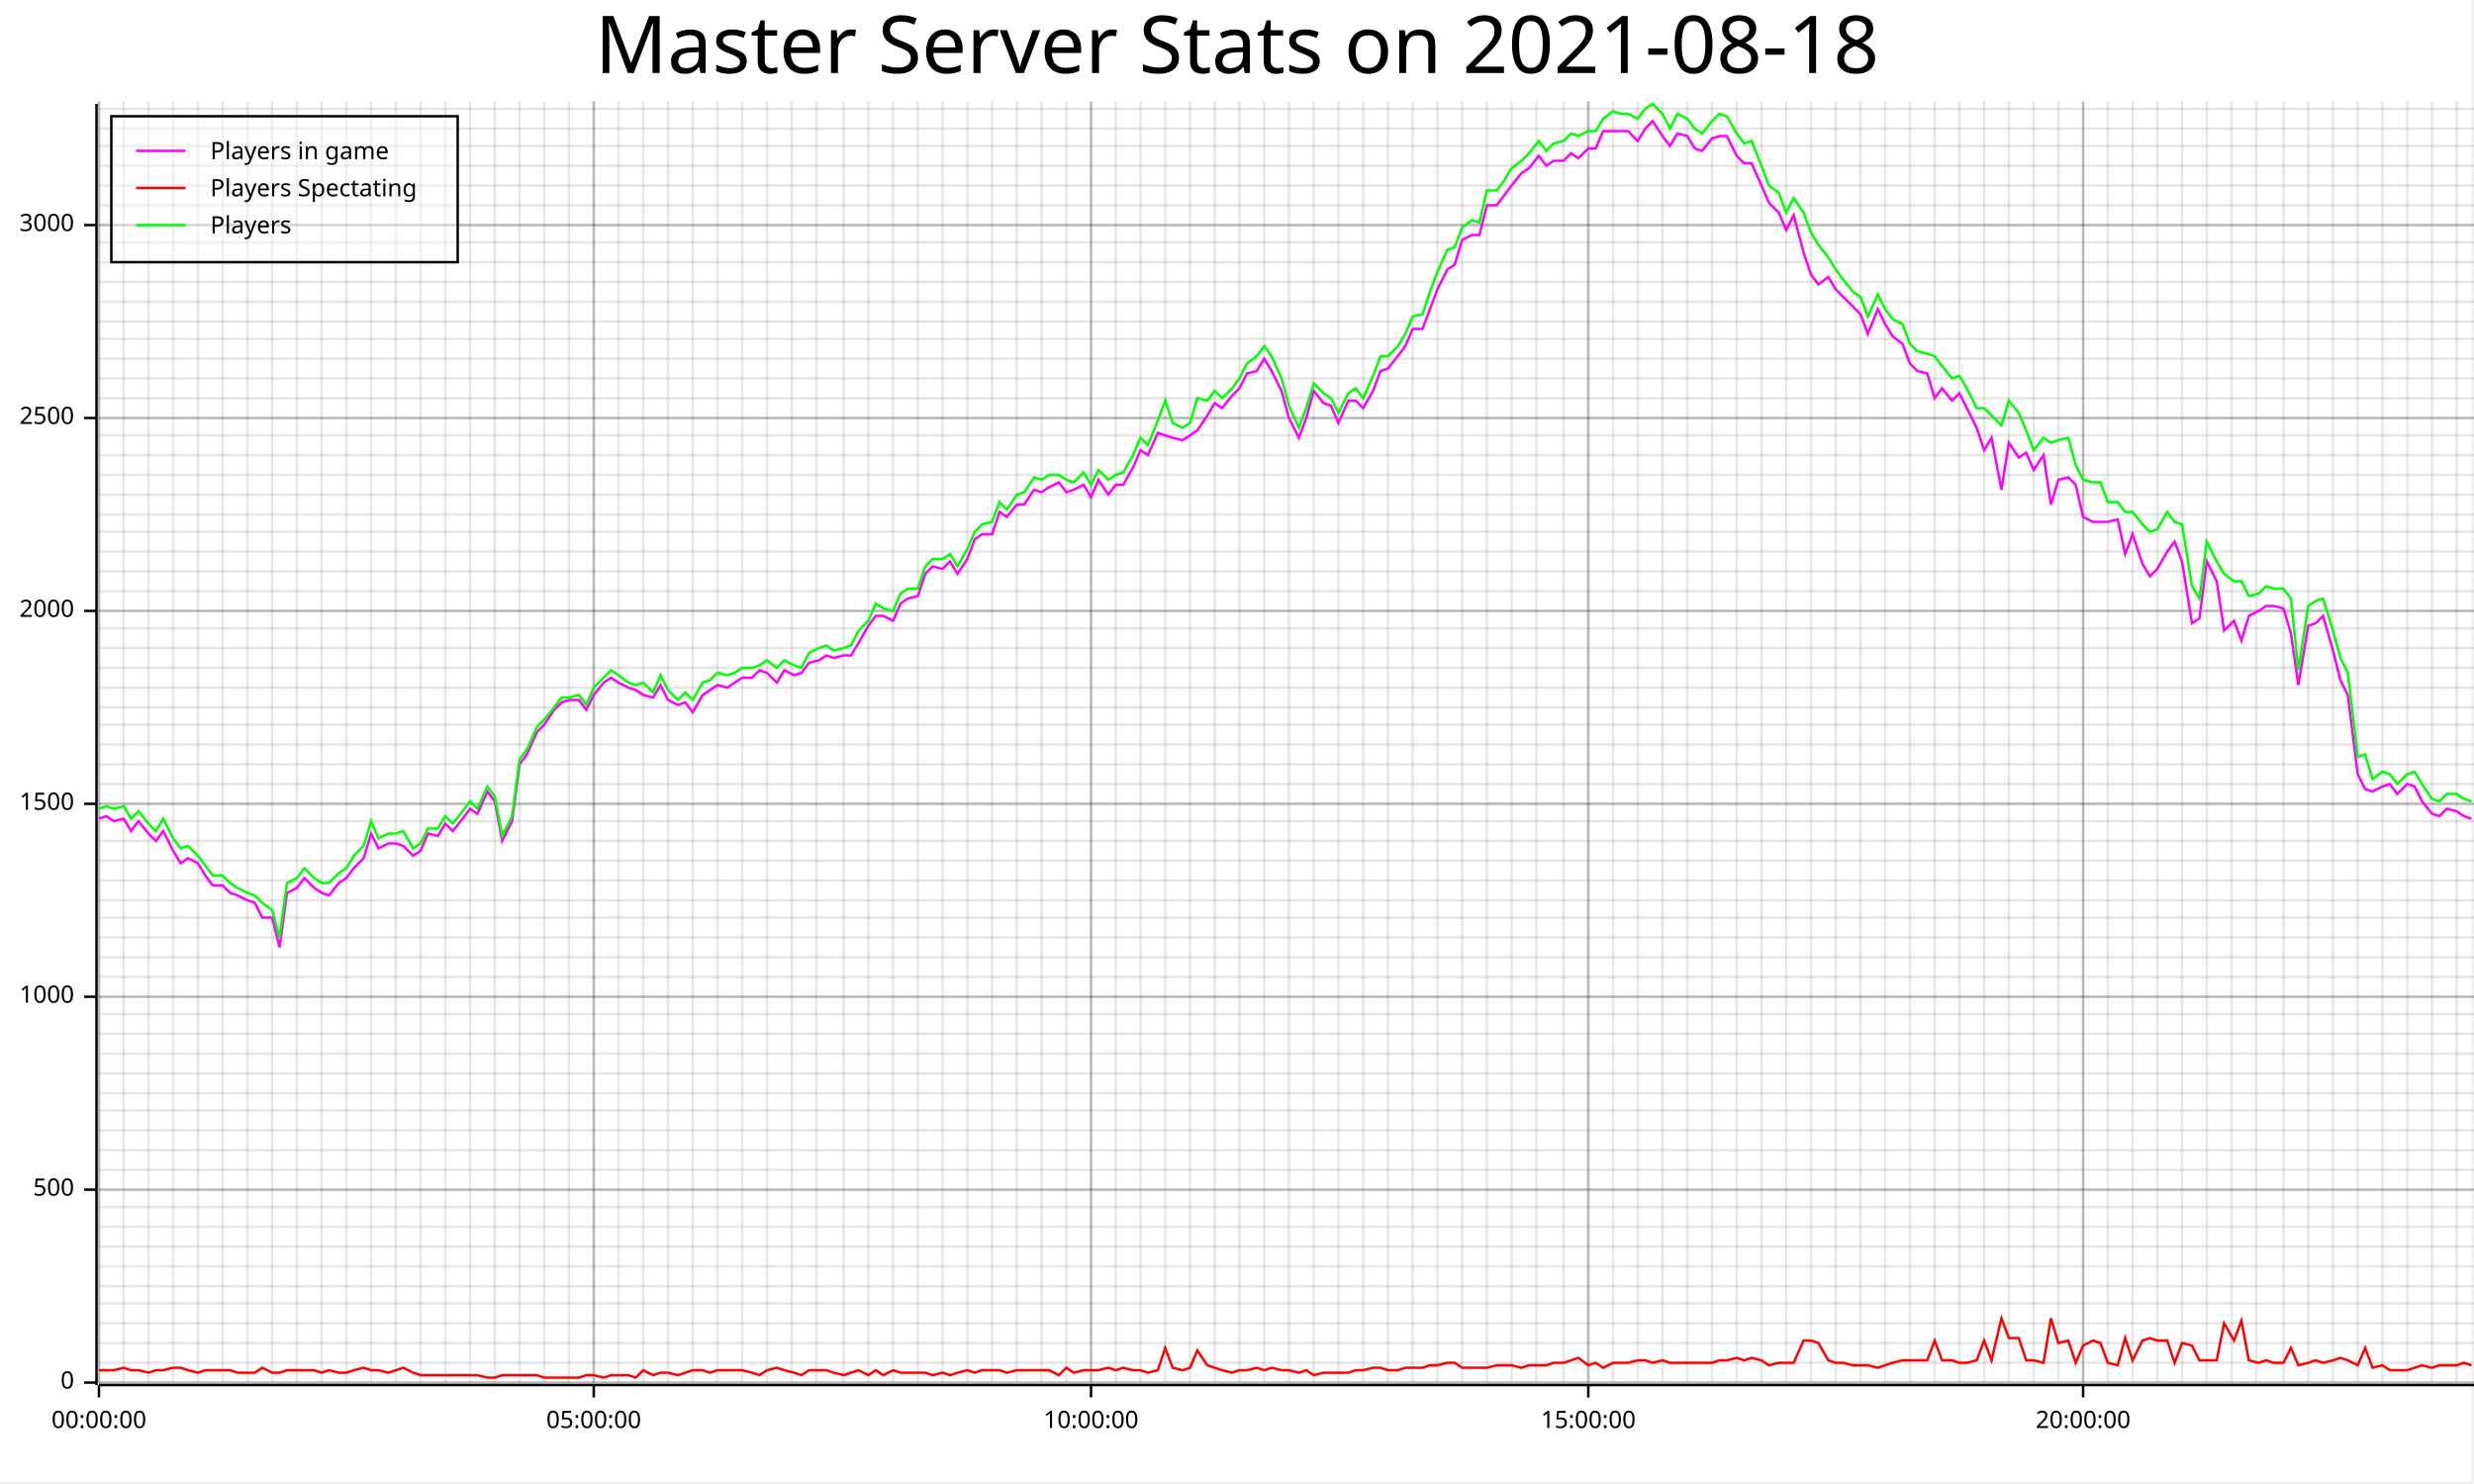
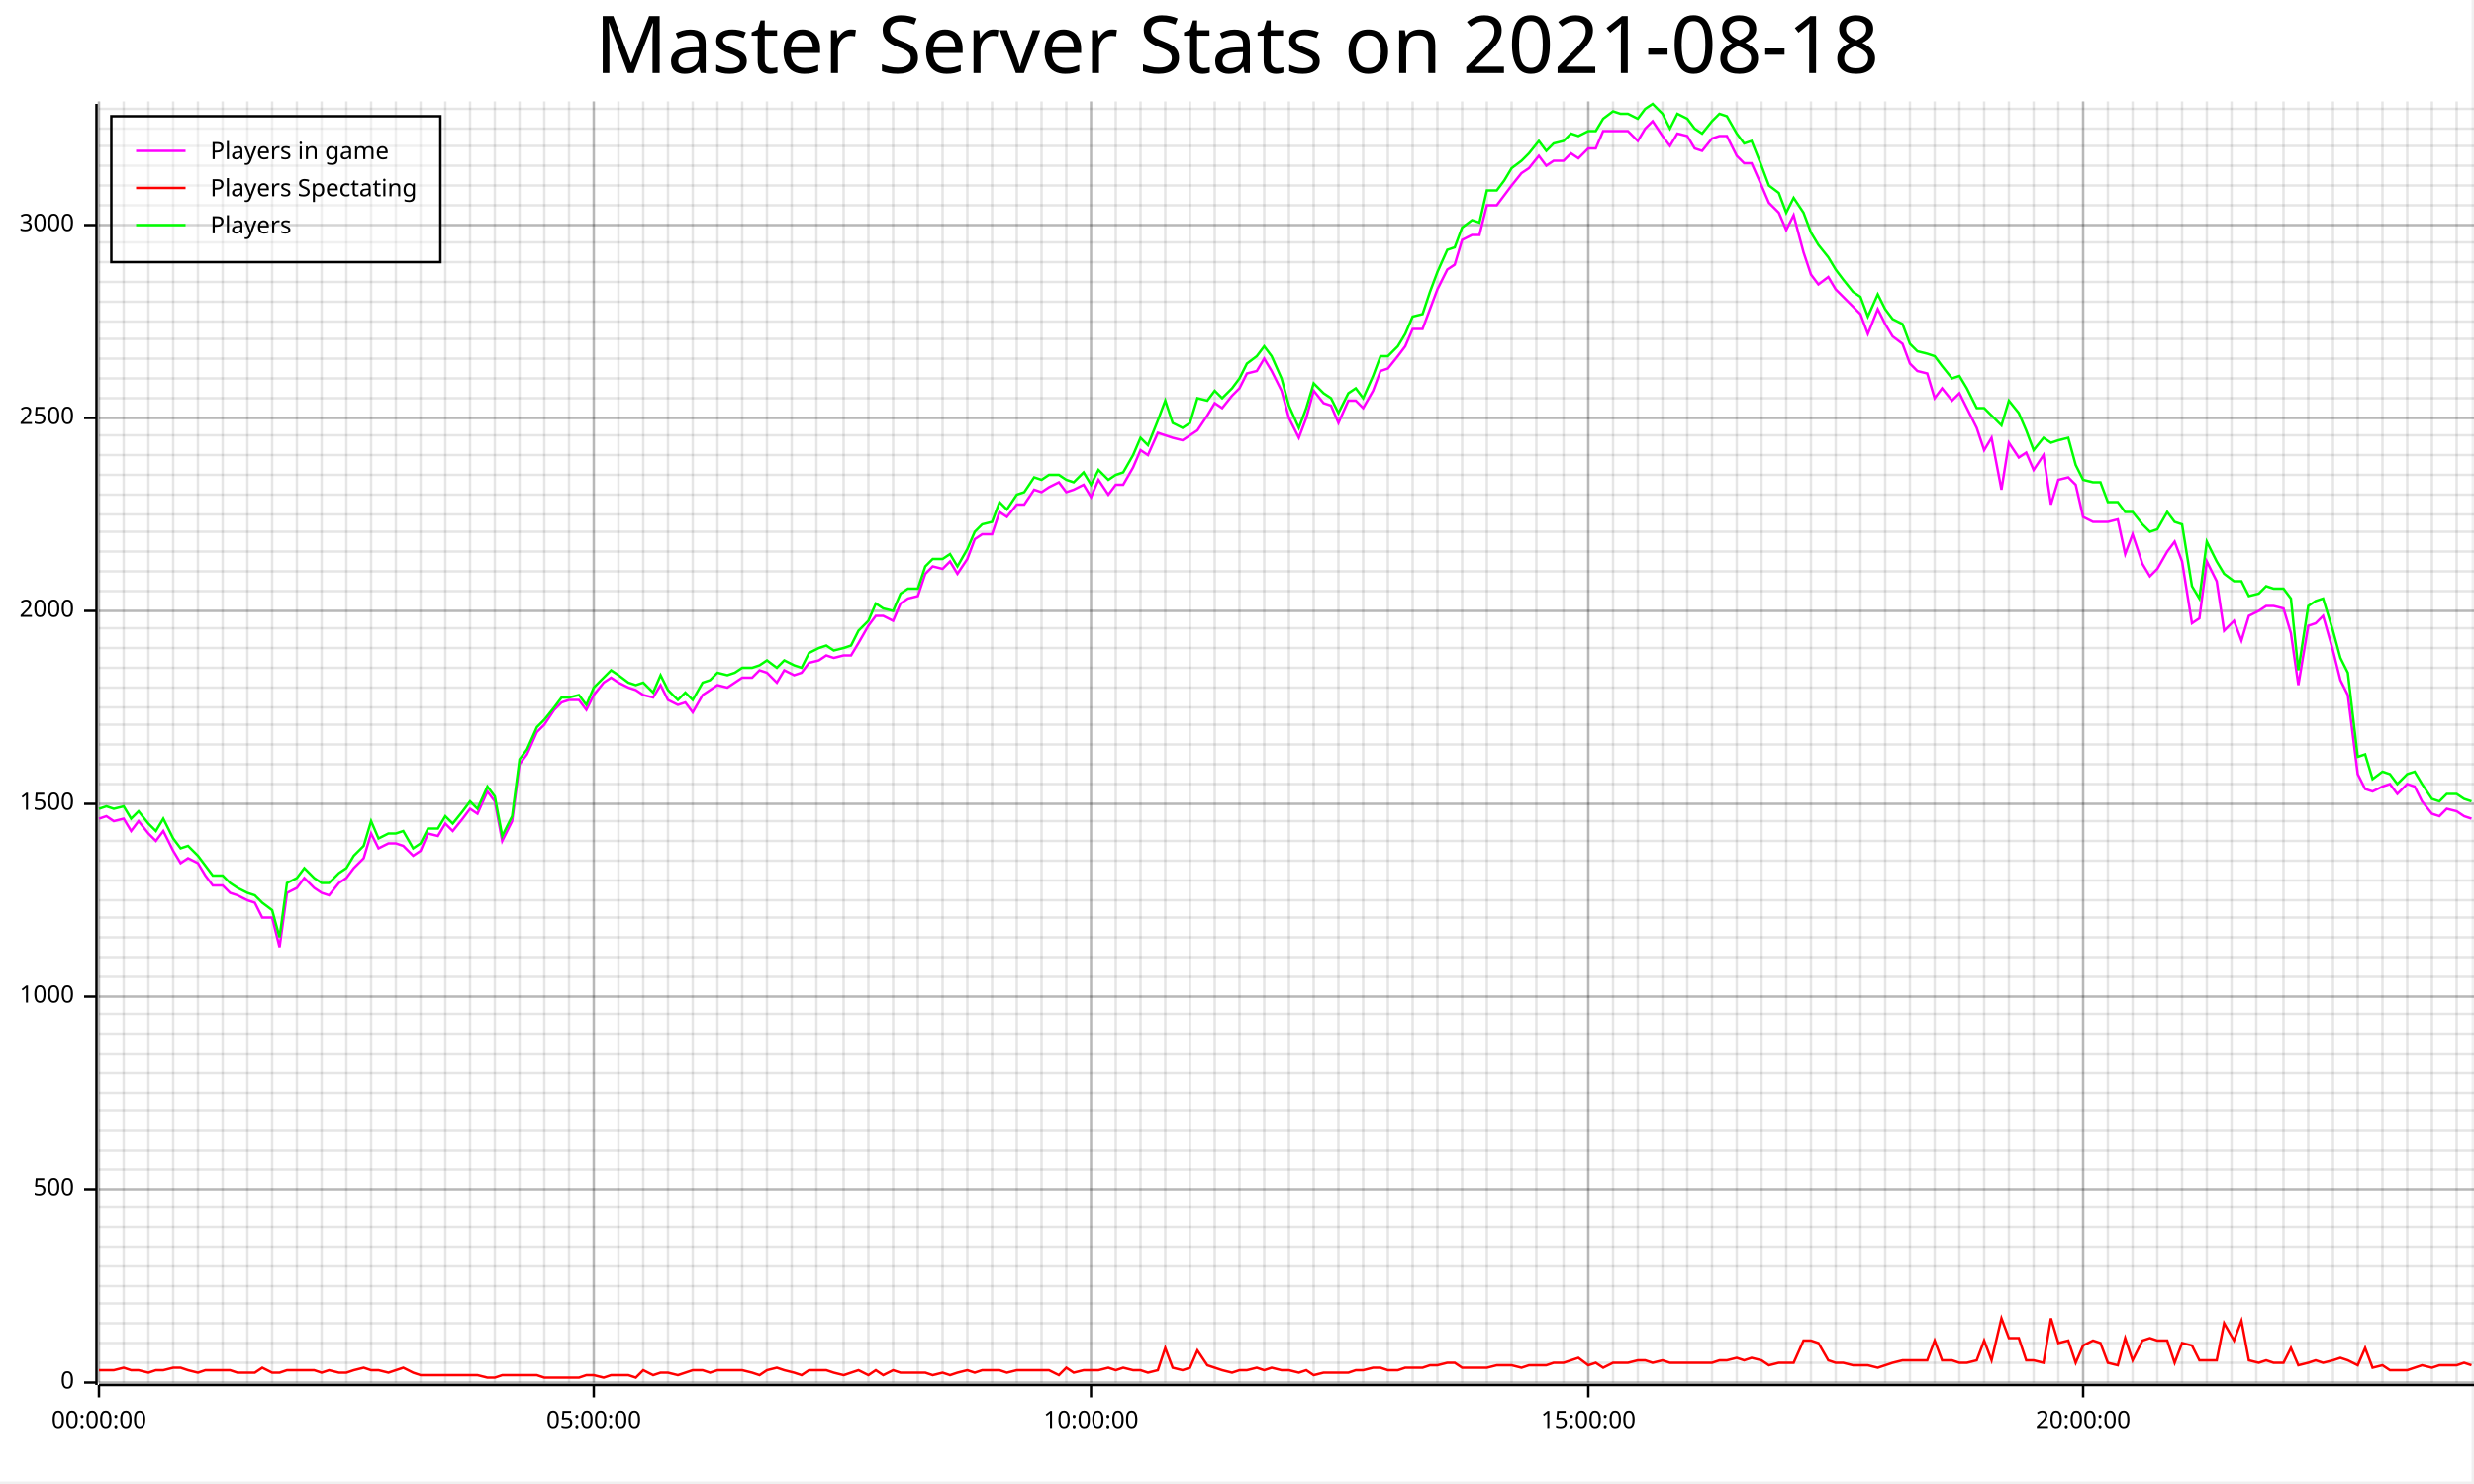
<svg xmlns="http://www.w3.org/2000/svg" width="1000" height="600" viewBox="0 0 1000 600">
  <rect x="0" y="0" width="999" height="599" opacity="1" fill="#FFFFFF" stroke="none" />
  <text x="500" y="5" dy="0.76em" text-anchor="middle" font-family="sans-serif" font-size="32.258" opacity="1" fill="#000000">
Master Server Stats on 2021-08-18
</text>
  <line opacity="0.1" stroke="#000000" stroke-width="1" x1="40" y1="559" x2="40" y2="41" />
  <line opacity="0.1" stroke="#000000" stroke-width="1" x1="50" y1="559" x2="50" y2="41" />
  <line opacity="0.1" stroke="#000000" stroke-width="1" x1="60" y1="559" x2="60" y2="41" />
  <line opacity="0.1" stroke="#000000" stroke-width="1" x1="70" y1="559" x2="70" y2="41" />
  <line opacity="0.1" stroke="#000000" stroke-width="1" x1="80" y1="559" x2="80" y2="41" />
  <line opacity="0.1" stroke="#000000" stroke-width="1" x1="90" y1="559" x2="90" y2="41" />
  <line opacity="0.1" stroke="#000000" stroke-width="1" x1="100" y1="559" x2="100" y2="41" />
  <line opacity="0.1" stroke="#000000" stroke-width="1" x1="110" y1="559" x2="110" y2="41" />
  <line opacity="0.1" stroke="#000000" stroke-width="1" x1="120" y1="559" x2="120" y2="41" />
  <line opacity="0.1" stroke="#000000" stroke-width="1" x1="130" y1="559" x2="130" y2="41" />
  <line opacity="0.1" stroke="#000000" stroke-width="1" x1="140" y1="559" x2="140" y2="41" />
  <line opacity="0.1" stroke="#000000" stroke-width="1" x1="150" y1="559" x2="150" y2="41" />
  <line opacity="0.1" stroke="#000000" stroke-width="1" x1="160" y1="559" x2="160" y2="41" />
  <line opacity="0.1" stroke="#000000" stroke-width="1" x1="170" y1="559" x2="170" y2="41" />
  <line opacity="0.1" stroke="#000000" stroke-width="1" x1="180" y1="559" x2="180" y2="41" />
  <line opacity="0.1" stroke="#000000" stroke-width="1" x1="190" y1="559" x2="190" y2="41" />
  <line opacity="0.1" stroke="#000000" stroke-width="1" x1="200" y1="559" x2="200" y2="41" />
  <line opacity="0.1" stroke="#000000" stroke-width="1" x1="210" y1="559" x2="210" y2="41" />
  <line opacity="0.1" stroke="#000000" stroke-width="1" x1="220" y1="559" x2="220" y2="41" />
  <line opacity="0.1" stroke="#000000" stroke-width="1" x1="230" y1="559" x2="230" y2="41" />
  <line opacity="0.1" stroke="#000000" stroke-width="1" x1="240" y1="559" x2="240" y2="41" />
  <line opacity="0.1" stroke="#000000" stroke-width="1" x1="250" y1="559" x2="250" y2="41" />
  <line opacity="0.1" stroke="#000000" stroke-width="1" x1="260" y1="559" x2="260" y2="41" />
  <line opacity="0.1" stroke="#000000" stroke-width="1" x1="270" y1="559" x2="270" y2="41" />
  <line opacity="0.1" stroke="#000000" stroke-width="1" x1="280" y1="559" x2="280" y2="41" />
  <line opacity="0.1" stroke="#000000" stroke-width="1" x1="290" y1="559" x2="290" y2="41" />
  <line opacity="0.1" stroke="#000000" stroke-width="1" x1="300" y1="559" x2="300" y2="41" />
  <line opacity="0.1" stroke="#000000" stroke-width="1" x1="310" y1="559" x2="310" y2="41" />
  <line opacity="0.1" stroke="#000000" stroke-width="1" x1="320" y1="559" x2="320" y2="41" />
  <line opacity="0.1" stroke="#000000" stroke-width="1" x1="330" y1="559" x2="330" y2="41" />
  <line opacity="0.1" stroke="#000000" stroke-width="1" x1="341" y1="559" x2="341" y2="41" />
  <line opacity="0.1" stroke="#000000" stroke-width="1" x1="351" y1="559" x2="351" y2="41" />
  <line opacity="0.1" stroke="#000000" stroke-width="1" x1="361" y1="559" x2="361" y2="41" />
  <line opacity="0.1" stroke="#000000" stroke-width="1" x1="371" y1="559" x2="371" y2="41" />
  <line opacity="0.1" stroke="#000000" stroke-width="1" x1="381" y1="559" x2="381" y2="41" />
  <line opacity="0.1" stroke="#000000" stroke-width="1" x1="391" y1="559" x2="391" y2="41" />
  <line opacity="0.1" stroke="#000000" stroke-width="1" x1="401" y1="559" x2="401" y2="41" />
  <line opacity="0.1" stroke="#000000" stroke-width="1" x1="411" y1="559" x2="411" y2="41" />
  <line opacity="0.1" stroke="#000000" stroke-width="1" x1="421" y1="559" x2="421" y2="41" />
  <line opacity="0.1" stroke="#000000" stroke-width="1" x1="431" y1="559" x2="431" y2="41" />
  <line opacity="0.1" stroke="#000000" stroke-width="1" x1="441" y1="559" x2="441" y2="41" />
  <line opacity="0.1" stroke="#000000" stroke-width="1" x1="451" y1="559" x2="451" y2="41" />
  <line opacity="0.1" stroke="#000000" stroke-width="1" x1="461" y1="559" x2="461" y2="41" />
  <line opacity="0.1" stroke="#000000" stroke-width="1" x1="471" y1="559" x2="471" y2="41" />
  <line opacity="0.1" stroke="#000000" stroke-width="1" x1="481" y1="559" x2="481" y2="41" />
  <line opacity="0.1" stroke="#000000" stroke-width="1" x1="491" y1="559" x2="491" y2="41" />
  <line opacity="0.1" stroke="#000000" stroke-width="1" x1="501" y1="559" x2="501" y2="41" />
  <line opacity="0.1" stroke="#000000" stroke-width="1" x1="511" y1="559" x2="511" y2="41" />
  <line opacity="0.1" stroke="#000000" stroke-width="1" x1="521" y1="559" x2="521" y2="41" />
  <line opacity="0.1" stroke="#000000" stroke-width="1" x1="531" y1="559" x2="531" y2="41" />
  <line opacity="0.1" stroke="#000000" stroke-width="1" x1="541" y1="559" x2="541" y2="41" />
  <line opacity="0.1" stroke="#000000" stroke-width="1" x1="551" y1="559" x2="551" y2="41" />
  <line opacity="0.1" stroke="#000000" stroke-width="1" x1="561" y1="559" x2="561" y2="41" />
  <line opacity="0.1" stroke="#000000" stroke-width="1" x1="571" y1="559" x2="571" y2="41" />
  <line opacity="0.1" stroke="#000000" stroke-width="1" x1="581" y1="559" x2="581" y2="41" />
  <line opacity="0.1" stroke="#000000" stroke-width="1" x1="591" y1="559" x2="591" y2="41" />
  <line opacity="0.1" stroke="#000000" stroke-width="1" x1="601" y1="559" x2="601" y2="41" />
  <line opacity="0.1" stroke="#000000" stroke-width="1" x1="611" y1="559" x2="611" y2="41" />
  <line opacity="0.1" stroke="#000000" stroke-width="1" x1="621" y1="559" x2="621" y2="41" />
  <line opacity="0.1" stroke="#000000" stroke-width="1" x1="632" y1="559" x2="632" y2="41" />
  <line opacity="0.1" stroke="#000000" stroke-width="1" x1="642" y1="559" x2="642" y2="41" />
  <line opacity="0.1" stroke="#000000" stroke-width="1" x1="652" y1="559" x2="652" y2="41" />
  <line opacity="0.1" stroke="#000000" stroke-width="1" x1="662" y1="559" x2="662" y2="41" />
  <line opacity="0.1" stroke="#000000" stroke-width="1" x1="672" y1="559" x2="672" y2="41" />
  <line opacity="0.1" stroke="#000000" stroke-width="1" x1="682" y1="559" x2="682" y2="41" />
  <line opacity="0.1" stroke="#000000" stroke-width="1" x1="692" y1="559" x2="692" y2="41" />
  <line opacity="0.1" stroke="#000000" stroke-width="1" x1="702" y1="559" x2="702" y2="41" />
  <line opacity="0.1" stroke="#000000" stroke-width="1" x1="712" y1="559" x2="712" y2="41" />
  <line opacity="0.1" stroke="#000000" stroke-width="1" x1="722" y1="559" x2="722" y2="41" />
  <line opacity="0.1" stroke="#000000" stroke-width="1" x1="732" y1="559" x2="732" y2="41" />
  <line opacity="0.1" stroke="#000000" stroke-width="1" x1="742" y1="559" x2="742" y2="41" />
  <line opacity="0.1" stroke="#000000" stroke-width="1" x1="752" y1="559" x2="752" y2="41" />
  <line opacity="0.1" stroke="#000000" stroke-width="1" x1="762" y1="559" x2="762" y2="41" />
  <line opacity="0.1" stroke="#000000" stroke-width="1" x1="772" y1="559" x2="772" y2="41" />
  <line opacity="0.1" stroke="#000000" stroke-width="1" x1="782" y1="559" x2="782" y2="41" />
  <line opacity="0.1" stroke="#000000" stroke-width="1" x1="792" y1="559" x2="792" y2="41" />
  <line opacity="0.1" stroke="#000000" stroke-width="1" x1="802" y1="559" x2="802" y2="41" />
  <line opacity="0.1" stroke="#000000" stroke-width="1" x1="812" y1="559" x2="812" y2="41" />
  <line opacity="0.1" stroke="#000000" stroke-width="1" x1="822" y1="559" x2="822" y2="41" />
  <line opacity="0.1" stroke="#000000" stroke-width="1" x1="832" y1="559" x2="832" y2="41" />
  <line opacity="0.1" stroke="#000000" stroke-width="1" x1="842" y1="559" x2="842" y2="41" />
  <line opacity="0.1" stroke="#000000" stroke-width="1" x1="852" y1="559" x2="852" y2="41" />
  <line opacity="0.1" stroke="#000000" stroke-width="1" x1="862" y1="559" x2="862" y2="41" />
  <line opacity="0.1" stroke="#000000" stroke-width="1" x1="872" y1="559" x2="872" y2="41" />
  <line opacity="0.1" stroke="#000000" stroke-width="1" x1="882" y1="559" x2="882" y2="41" />
  <line opacity="0.1" stroke="#000000" stroke-width="1" x1="892" y1="559" x2="892" y2="41" />
  <line opacity="0.1" stroke="#000000" stroke-width="1" x1="902" y1="559" x2="902" y2="41" />
  <line opacity="0.1" stroke="#000000" stroke-width="1" x1="912" y1="559" x2="912" y2="41" />
  <line opacity="0.1" stroke="#000000" stroke-width="1" x1="923" y1="559" x2="923" y2="41" />
  <line opacity="0.1" stroke="#000000" stroke-width="1" x1="933" y1="559" x2="933" y2="41" />
  <line opacity="0.1" stroke="#000000" stroke-width="1" x1="943" y1="559" x2="943" y2="41" />
  <line opacity="0.1" stroke="#000000" stroke-width="1" x1="953" y1="559" x2="953" y2="41" />
  <line opacity="0.1" stroke="#000000" stroke-width="1" x1="963" y1="559" x2="963" y2="41" />
  <line opacity="0.1" stroke="#000000" stroke-width="1" x1="973" y1="559" x2="973" y2="41" />
  <line opacity="0.1" stroke="#000000" stroke-width="1" x1="983" y1="559" x2="983" y2="41" />
  <line opacity="0.1" stroke="#000000" stroke-width="1" x1="993" y1="559" x2="993" y2="41" />
  <line opacity="0.1" stroke="#000000" stroke-width="1" x1="40" y1="559" x2="1000" y2="559" />
  <line opacity="0.1" stroke="#000000" stroke-width="1" x1="40" y1="551" x2="1000" y2="551" />
  <line opacity="0.1" stroke="#000000" stroke-width="1" x1="40" y1="543" x2="1000" y2="543" />
  <line opacity="0.1" stroke="#000000" stroke-width="1" x1="40" y1="535" x2="1000" y2="535" />
  <line opacity="0.1" stroke="#000000" stroke-width="1" x1="40" y1="527" x2="1000" y2="527" />
  <line opacity="0.1" stroke="#000000" stroke-width="1" x1="40" y1="520" x2="1000" y2="520" />
  <line opacity="0.1" stroke="#000000" stroke-width="1" x1="40" y1="512" x2="1000" y2="512" />
  <line opacity="0.1" stroke="#000000" stroke-width="1" x1="40" y1="504" x2="1000" y2="504" />
  <line opacity="0.1" stroke="#000000" stroke-width="1" x1="40" y1="496" x2="1000" y2="496" />
  <line opacity="0.1" stroke="#000000" stroke-width="1" x1="40" y1="488" x2="1000" y2="488" />
  <line opacity="0.1" stroke="#000000" stroke-width="1" x1="40" y1="481" x2="1000" y2="481" />
  <line opacity="0.1" stroke="#000000" stroke-width="1" x1="40" y1="473" x2="1000" y2="473" />
  <line opacity="0.1" stroke="#000000" stroke-width="1" x1="40" y1="465" x2="1000" y2="465" />
  <line opacity="0.1" stroke="#000000" stroke-width="1" x1="40" y1="457" x2="1000" y2="457" />
  <line opacity="0.1" stroke="#000000" stroke-width="1" x1="40" y1="449" x2="1000" y2="449" />
  <line opacity="0.1" stroke="#000000" stroke-width="1" x1="40" y1="442" x2="1000" y2="442" />
  <line opacity="0.1" stroke="#000000" stroke-width="1" x1="40" y1="434" x2="1000" y2="434" />
  <line opacity="0.1" stroke="#000000" stroke-width="1" x1="40" y1="426" x2="1000" y2="426" />
  <line opacity="0.1" stroke="#000000" stroke-width="1" x1="40" y1="418" x2="1000" y2="418" />
  <line opacity="0.1" stroke="#000000" stroke-width="1" x1="40" y1="410" x2="1000" y2="410" />
  <line opacity="0.1" stroke="#000000" stroke-width="1" x1="40" y1="403" x2="1000" y2="403" />
  <line opacity="0.1" stroke="#000000" stroke-width="1" x1="40" y1="395" x2="1000" y2="395" />
  <line opacity="0.1" stroke="#000000" stroke-width="1" x1="40" y1="387" x2="1000" y2="387" />
  <line opacity="0.1" stroke="#000000" stroke-width="1" x1="40" y1="379" x2="1000" y2="379" />
  <line opacity="0.1" stroke="#000000" stroke-width="1" x1="40" y1="371" x2="1000" y2="371" />
  <line opacity="0.1" stroke="#000000" stroke-width="1" x1="40" y1="364" x2="1000" y2="364" />
  <line opacity="0.1" stroke="#000000" stroke-width="1" x1="40" y1="356" x2="1000" y2="356" />
  <line opacity="0.1" stroke="#000000" stroke-width="1" x1="40" y1="348" x2="1000" y2="348" />
  <line opacity="0.1" stroke="#000000" stroke-width="1" x1="40" y1="340" x2="1000" y2="340" />
  <line opacity="0.1" stroke="#000000" stroke-width="1" x1="40" y1="332" x2="1000" y2="332" />
  <line opacity="0.1" stroke="#000000" stroke-width="1" x1="40" y1="325" x2="1000" y2="325" />
  <line opacity="0.1" stroke="#000000" stroke-width="1" x1="40" y1="317" x2="1000" y2="317" />
  <line opacity="0.1" stroke="#000000" stroke-width="1" x1="40" y1="309" x2="1000" y2="309" />
  <line opacity="0.1" stroke="#000000" stroke-width="1" x1="40" y1="301" x2="1000" y2="301" />
  <line opacity="0.1" stroke="#000000" stroke-width="1" x1="40" y1="293" x2="1000" y2="293" />
  <line opacity="0.1" stroke="#000000" stroke-width="1" x1="40" y1="286" x2="1000" y2="286" />
  <line opacity="0.1" stroke="#000000" stroke-width="1" x1="40" y1="278" x2="1000" y2="278" />
  <line opacity="0.1" stroke="#000000" stroke-width="1" x1="40" y1="270" x2="1000" y2="270" />
  <line opacity="0.1" stroke="#000000" stroke-width="1" x1="40" y1="262" x2="1000" y2="262" />
  <line opacity="0.1" stroke="#000000" stroke-width="1" x1="40" y1="254" x2="1000" y2="254" />
  <line opacity="0.1" stroke="#000000" stroke-width="1" x1="40" y1="247" x2="1000" y2="247" />
  <line opacity="0.1" stroke="#000000" stroke-width="1" x1="40" y1="239" x2="1000" y2="239" />
  <line opacity="0.1" stroke="#000000" stroke-width="1" x1="40" y1="231" x2="1000" y2="231" />
  <line opacity="0.1" stroke="#000000" stroke-width="1" x1="40" y1="223" x2="1000" y2="223" />
  <line opacity="0.1" stroke="#000000" stroke-width="1" x1="40" y1="215" x2="1000" y2="215" />
  <line opacity="0.1" stroke="#000000" stroke-width="1" x1="40" y1="208" x2="1000" y2="208" />
  <line opacity="0.1" stroke="#000000" stroke-width="1" x1="40" y1="200" x2="1000" y2="200" />
  <line opacity="0.1" stroke="#000000" stroke-width="1" x1="40" y1="192" x2="1000" y2="192" />
  <line opacity="0.1" stroke="#000000" stroke-width="1" x1="40" y1="184" x2="1000" y2="184" />
  <line opacity="0.1" stroke="#000000" stroke-width="1" x1="40" y1="176" x2="1000" y2="176" />
  <line opacity="0.1" stroke="#000000" stroke-width="1" x1="40" y1="169" x2="1000" y2="169" />
  <line opacity="0.1" stroke="#000000" stroke-width="1" x1="40" y1="161" x2="1000" y2="161" />
  <line opacity="0.1" stroke="#000000" stroke-width="1" x1="40" y1="153" x2="1000" y2="153" />
  <line opacity="0.1" stroke="#000000" stroke-width="1" x1="40" y1="145" x2="1000" y2="145" />
  <line opacity="0.1" stroke="#000000" stroke-width="1" x1="40" y1="137" x2="1000" y2="137" />
  <line opacity="0.1" stroke="#000000" stroke-width="1" x1="40" y1="130" x2="1000" y2="130" />
  <line opacity="0.1" stroke="#000000" stroke-width="1" x1="40" y1="122" x2="1000" y2="122" />
  <line opacity="0.1" stroke="#000000" stroke-width="1" x1="40" y1="114" x2="1000" y2="114" />
  <line opacity="0.1" stroke="#000000" stroke-width="1" x1="40" y1="106" x2="1000" y2="106" />
  <line opacity="0.1" stroke="#000000" stroke-width="1" x1="40" y1="98" x2="1000" y2="98" />
  <line opacity="0.1" stroke="#000000" stroke-width="1" x1="40" y1="91" x2="1000" y2="91" />
  <line opacity="0.1" stroke="#000000" stroke-width="1" x1="40" y1="83" x2="1000" y2="83" />
  <line opacity="0.1" stroke="#000000" stroke-width="1" x1="40" y1="75" x2="1000" y2="75" />
  <line opacity="0.1" stroke="#000000" stroke-width="1" x1="40" y1="67" x2="1000" y2="67" />
  <line opacity="0.1" stroke="#000000" stroke-width="1" x1="40" y1="59" x2="1000" y2="59" />
  <line opacity="0.1" stroke="#000000" stroke-width="1" x1="40" y1="52" x2="1000" y2="52" />
  <line opacity="0.1" stroke="#000000" stroke-width="1" x1="40" y1="44" x2="1000" y2="44" />
  <line opacity="0.2" stroke="#000000" stroke-width="1" x1="40" y1="559" x2="40" y2="41" />
  <line opacity="0.2" stroke="#000000" stroke-width="1" x1="240" y1="559" x2="240" y2="41" />
  <line opacity="0.2" stroke="#000000" stroke-width="1" x1="441" y1="559" x2="441" y2="41" />
  <line opacity="0.2" stroke="#000000" stroke-width="1" x1="642" y1="559" x2="642" y2="41" />
  <line opacity="0.2" stroke="#000000" stroke-width="1" x1="842" y1="559" x2="842" y2="41" />
  <line opacity="0.2" stroke="#000000" stroke-width="1" x1="40" y1="559" x2="1000" y2="559" />
  <line opacity="0.2" stroke="#000000" stroke-width="1" x1="40" y1="481" x2="1000" y2="481" />
  <line opacity="0.2" stroke="#000000" stroke-width="1" x1="40" y1="403" x2="1000" y2="403" />
  <line opacity="0.2" stroke="#000000" stroke-width="1" x1="40" y1="325" x2="1000" y2="325" />
  <line opacity="0.2" stroke="#000000" stroke-width="1" x1="40" y1="247" x2="1000" y2="247" />
  <line opacity="0.2" stroke="#000000" stroke-width="1" x1="40" y1="169" x2="1000" y2="169" />
  <line opacity="0.2" stroke="#000000" stroke-width="1" x1="40" y1="91" x2="1000" y2="91" />
  <polyline fill="none" opacity="1" stroke="#000000" stroke-width="1" points="39,42 39,560 " />
  <text x="30" y="559" dy="0.5ex" text-anchor="end" font-family="sans-serif" font-size="9.677" opacity="1" fill="#000000">
0
</text>
  <polyline fill="none" opacity="1" stroke="#000000" stroke-width="1" points="34,559 39,559 " />
  <text x="30" y="481" dy="0.5ex" text-anchor="end" font-family="sans-serif" font-size="9.677" opacity="1" fill="#000000">
500
</text>
  <polyline fill="none" opacity="1" stroke="#000000" stroke-width="1" points="34,481 39,481 " />
  <text x="30" y="403" dy="0.5ex" text-anchor="end" font-family="sans-serif" font-size="9.677" opacity="1" fill="#000000">
1000
</text>
  <polyline fill="none" opacity="1" stroke="#000000" stroke-width="1" points="34,403 39,403 " />
  <text x="30" y="325" dy="0.5ex" text-anchor="end" font-family="sans-serif" font-size="9.677" opacity="1" fill="#000000">
1500
</text>
  <polyline fill="none" opacity="1" stroke="#000000" stroke-width="1" points="34,325 39,325 " />
  <text x="30" y="247" dy="0.5ex" text-anchor="end" font-family="sans-serif" font-size="9.677" opacity="1" fill="#000000">
2000
</text>
  <polyline fill="none" opacity="1" stroke="#000000" stroke-width="1" points="34,247 39,247 " />
  <text x="30" y="169" dy="0.5ex" text-anchor="end" font-family="sans-serif" font-size="9.677" opacity="1" fill="#000000">
2500
</text>
  <polyline fill="none" opacity="1" stroke="#000000" stroke-width="1" points="34,169 39,169 " />
  <text x="30" y="91" dy="0.5ex" text-anchor="end" font-family="sans-serif" font-size="9.677" opacity="1" fill="#000000">
3000
</text>
  <polyline fill="none" opacity="1" stroke="#000000" stroke-width="1" points="34,91 39,91 " />
  <polyline fill="none" opacity="1" stroke="#000000" stroke-width="1" points="40,560 1000,560 " />
  <text x="40" y="570" dy="0.76em" text-anchor="middle" font-family="sans-serif" font-size="9.677" opacity="1" fill="#000000">
00:00:00
</text>
  <polyline fill="none" opacity="1" stroke="#000000" stroke-width="1" points="40,560 40,565 " />
  <text x="240" y="570" dy="0.76em" text-anchor="middle" font-family="sans-serif" font-size="9.677" opacity="1" fill="#000000">
05:00:00
</text>
  <polyline fill="none" opacity="1" stroke="#000000" stroke-width="1" points="240,560 240,565 " />
  <text x="441" y="570" dy="0.76em" text-anchor="middle" font-family="sans-serif" font-size="9.677" opacity="1" fill="#000000">
10:00:00
</text>
  <polyline fill="none" opacity="1" stroke="#000000" stroke-width="1" points="441,560 441,565 " />
  <text x="642" y="570" dy="0.76em" text-anchor="middle" font-family="sans-serif" font-size="9.677" opacity="1" fill="#000000">
15:00:00
</text>
  <polyline fill="none" opacity="1" stroke="#000000" stroke-width="1" points="642,560 642,565 " />
  <text x="842" y="570" dy="0.76em" text-anchor="middle" font-family="sans-serif" font-size="9.677" opacity="1" fill="#000000">
20:00:00
</text>
  <polyline fill="none" opacity="1" stroke="#000000" stroke-width="1" points="842,560 842,565 " />
  <polyline fill="none" opacity="1" stroke="#FF00FF" stroke-width="1" points="40,331 43,330 46,332 50,331 53,336 56,332 60,337 63,340 66,336 70,344 73,349 76,347 80,349 83,354 86,358 90,358 93,361 96,362 100,364 103,365 106,371 110,371 113,383 116,361 120,359 123,355 127,359 130,361 133,362 137,357 140,355 143,351 147,347 150,337 153,343 157,341 160,341 163,342 167,346 170,344 173,337 177,338 180,333 183,336 187,331 190,327 193,329 197,320 200,324 203,340 207,332 210,309 213,305 217,296 220,293 224,287 227,284 230,283 234,283 237,287 240,281 244,276 247,274 250,276 254,278 257,279 260,281 264,282 267,277 270,283 274,285 277,284 280,288 284,281 287,279 290,277 294,278 297,276 300,274 304,274 307,271 310,272 314,276 317,271 321,273 324,272 327,268 331,267 334,265 337,266 341,265 344,265 347,260 351,253 354,249 357,249 361,251 364,244 367,242 371,241 374,232 377,229 381,230 384,227 387,232 391,226 394,218 397,216 401,216 404,207 407,209 411,204 414,204 418,198 421,199 424,197 428,195 431,199 434,198 438,196 441,201 444,194 448,200 451,196 454,196 458,189 461,182 464,184 468,175 471,176 474,177 478,178 481,176 484,174 488,168 491,163 494,165 498,160 501,157 504,151 508,150 511,145 514,150 518,158 521,169 525,177 528,169 531,158 535,163 538,164 541,171 545,162 548,162 551,165 555,158 558,150 561,149 565,144 568,140 571,133 575,133 578,125 581,117 585,109 588,107 591,97 595,95 598,95 601,83 605,83 608,79 611,75 615,70 618,68 622,63 625,67 628,65 632,65 635,62 638,64 642,60 645,60 648,53 652,53 655,53 658,53 662,57 665,52 668,49 672,55 675,59 678,54 682,55 685,60 688,61 692,56 695,55 698,55 702,63 705,66 708,66 712,75 715,82 719,86 722,93 725,87 729,102 732,111 735,115 739,112 742,117 745,120 749,124 752,127 755,135 759,125 762,131 765,136 769,139 772,147 775,150 779,151 782,161 785,157 789,162 792,159 795,165 799,173 802,182 805,177 809,198 812,179 816,185 819,183 822,190 826,184 829,204 832,194 836,193 839,196 842,209 846,211 849,211 852,211 856,210 859,224 862,216 866,228 869,233 872,230 876,223 879,219 882,227 886,252 889,250 892,227 896,235 899,255 903,251 906,259 909,249 913,247 916,245 919,245 923,246 926,256 929,277 933,253 936,252 939,249 943,263 946,275 949,281 953,313 956,319 959,320 963,318 966,317 969,321 973,317 976,318 979,324 983,329 986,330 989,327 993,328 996,330 999,331 " />
  <polyline fill="none" opacity="1" stroke="#FF0000" stroke-width="1" points="40,554 43,554 46,554 50,553 53,554 56,554 60,555 63,554 66,554 70,553 73,553 76,554 80,555 83,554 86,554 90,554 93,554 96,555 100,555 103,555 106,553 110,555 113,555 116,554 120,554 123,554 127,554 130,555 133,554 137,555 140,555 143,554 147,553 150,554 153,554 157,555 160,554 163,553 167,555 170,556 173,556 177,556 180,556 183,556 187,556 190,556 193,556 197,557 200,557 203,556 207,556 210,556 213,556 217,556 220,557 224,557 227,557 230,557 234,557 237,556 240,556 244,557 247,556 250,556 254,556 257,557 260,554 264,556 267,555 270,555 274,556 277,555 280,554 284,554 287,555 290,554 294,554 297,554 300,554 304,555 307,556 310,554 314,553 317,554 321,555 324,556 327,554 331,554 334,554 337,555 341,556 344,555 347,554 351,556 354,554 357,556 361,554 364,555 367,555 371,555 374,555 377,556 381,555 384,556 387,555 391,554 394,555 397,554 401,554 404,554 407,555 411,554 414,554 418,554 421,554 424,554 428,556 431,553 434,555 438,554 441,554 444,554 448,553 451,554 454,553 458,554 461,554 464,555 468,554 471,545 474,553 478,554 481,553 484,546 488,552 491,553 494,554 498,555 501,554 504,554 508,553 511,554 514,553 518,554 521,554 525,555 528,554 531,556 535,555 538,555 541,555 545,555 548,554 551,554 555,553 558,553 561,554 565,554 568,553 571,553 575,553 578,552 581,552 585,551 588,551 591,553 595,553 598,553 601,553 605,552 608,552 611,552 615,553 618,552 622,552 625,552 628,551 632,551 635,550 638,549 642,552 645,551 648,553 652,551 655,551 658,551 662,550 665,550 668,551 672,550 675,551 678,551 682,551 685,551 688,551 692,551 695,550 698,550 702,549 705,550 708,549 712,550 715,552 719,551 722,551 725,551 729,542 732,542 735,543 739,550 742,551 745,551 749,552 752,552 755,552 759,553 762,552 765,551 769,550 772,550 775,550 779,550 782,542 785,550 789,550 792,551 795,551 799,550 802,542 805,550 809,533 812,541 816,541 819,550 822,550 826,551 829,533 832,543 836,542 839,551 842,544 846,542 849,543 852,551 856,552 859,541 862,550 866,542 869,541 872,542 876,542 879,551 882,543 886,544 889,550 892,550 896,550 899,535 903,542 906,534 909,550 913,551 916,550 919,551 923,551 926,545 929,552 933,551 936,550 939,551 943,550 946,549 949,550 953,552 956,545 959,553 963,552 966,554 969,554 973,554 976,553 979,552 983,553 986,552 989,552 993,552 996,551 999,552 " />
  <polyline fill="none" opacity="1" stroke="#00FF00" stroke-width="1" points="40,327 43,326 46,327 50,326 53,331 56,328 60,333 63,336 66,331 70,339 73,343 76,342 80,346 83,350 86,354 90,354 93,357 96,359 100,361 103,362 106,365 110,368 113,379 116,357 120,355 123,351 127,355 130,357 133,357 137,353 140,351 143,346 147,342 150,332 153,339 157,337 160,337 163,336 167,343 170,341 173,335 177,335 180,330 183,333 187,328 190,324 193,327 197,318 200,322 203,338 207,330 210,307 213,303 217,294 220,291 224,286 227,282 230,282 234,281 237,285 240,278 244,274 247,271 250,273 254,276 257,277 260,276 264,280 267,273 270,279 274,283 277,280 280,283 284,276 287,275 290,272 294,273 297,272 300,270 304,270 307,269 310,267 314,270 317,267 321,269 324,270 327,264 331,262 334,261 337,263 341,262 344,261 347,255 351,251 354,244 357,246 361,247 364,240 367,238 371,238 374,229 377,226 381,226 384,224 387,229 391,222 394,215 397,212 401,211 404,203 407,206 411,200 414,199 418,193 421,194 424,192 428,192 431,194 434,195 438,191 441,196 444,190 448,194 451,192 454,191 458,184 461,177 464,180 468,170 471,162 474,171 478,173 481,171 484,161 488,162 491,158 494,161 498,157 501,153 504,147 508,144 511,140 514,144 518,153 521,164 525,173 528,165 531,155 535,159 538,161 541,167 545,159 548,157 551,161 555,152 558,144 561,144 565,140 568,135 571,128 575,127 578,118 581,110 585,101 588,100 591,92 595,89 598,90 601,77 605,77 608,73 611,68 615,65 618,62 622,57 625,61 628,58 632,57 635,54 638,55 642,53 645,53 648,48 652,45 655,46 658,46 662,48 665,44 668,42 672,46 675,52 678,46 682,48 685,52 688,54 692,49 695,46 698,47 702,54 705,58 708,57 712,67 715,75 719,78 722,86 725,80 729,86 732,94 735,99 739,104 742,109 745,113 749,118 752,120 755,128 759,119 762,125 765,129 769,131 772,139 775,142 779,143 782,144 785,148 789,153 792,152 795,157 799,165 802,165 805,168 809,172 812,162 816,167 819,174 822,182 826,177 829,179 832,178 836,177 839,188 842,194 846,195 849,195 852,203 856,203 859,207 862,207 866,212 869,215 872,214 876,207 879,211 882,212 886,237 889,242 892,219 896,227 899,232 903,235 906,235 909,241 913,240 916,237 919,238 923,238 926,242 929,271 933,245 936,243 939,242 943,255 946,266 949,272 953,306 956,305 959,315 963,312 966,313 969,317 973,313 976,312 979,317 983,323 986,324 989,321 993,321 996,323 999,324 " />
-   <rect x="45" y="47" width="140" height="59" opacity="0.4" fill="#FFFFFF" stroke="none" />
-   <rect x="45" y="47" width="140" height="59" opacity="1" fill="none" stroke="#000000" />
+   <rect x="45" y="47" width="133" height="59" opacity="0.4" fill="#FFFFFF" stroke="none" />
+   <rect x="45" y="47" width="133" height="59" opacity="1" fill="none" stroke="#000000" />
  <text x="85" y="57" dy="0.76em" text-anchor="start" font-family="sans-serif" font-size="9.677" opacity="1" fill="#000000">
Players in game
</text>
  <text x="85" y="72" dy="0.76em" text-anchor="start" font-family="sans-serif" font-size="9.677" opacity="1" fill="#000000">
Players Spectating
</text>
  <text x="85" y="87" dy="0.76em" text-anchor="start" font-family="sans-serif" font-size="9.677" opacity="1" fill="#000000">
Players
</text>
  <polyline fill="none" opacity="1" stroke="#FF00FF" stroke-width="1" points="55,61 75,61 " />
  <polyline fill="none" opacity="1" stroke="#FF0000" stroke-width="1" points="55,76 75,76 " />
  <polyline fill="none" opacity="1" stroke="#00FF00" stroke-width="1" points="55,91 75,91 " />
</svg>
